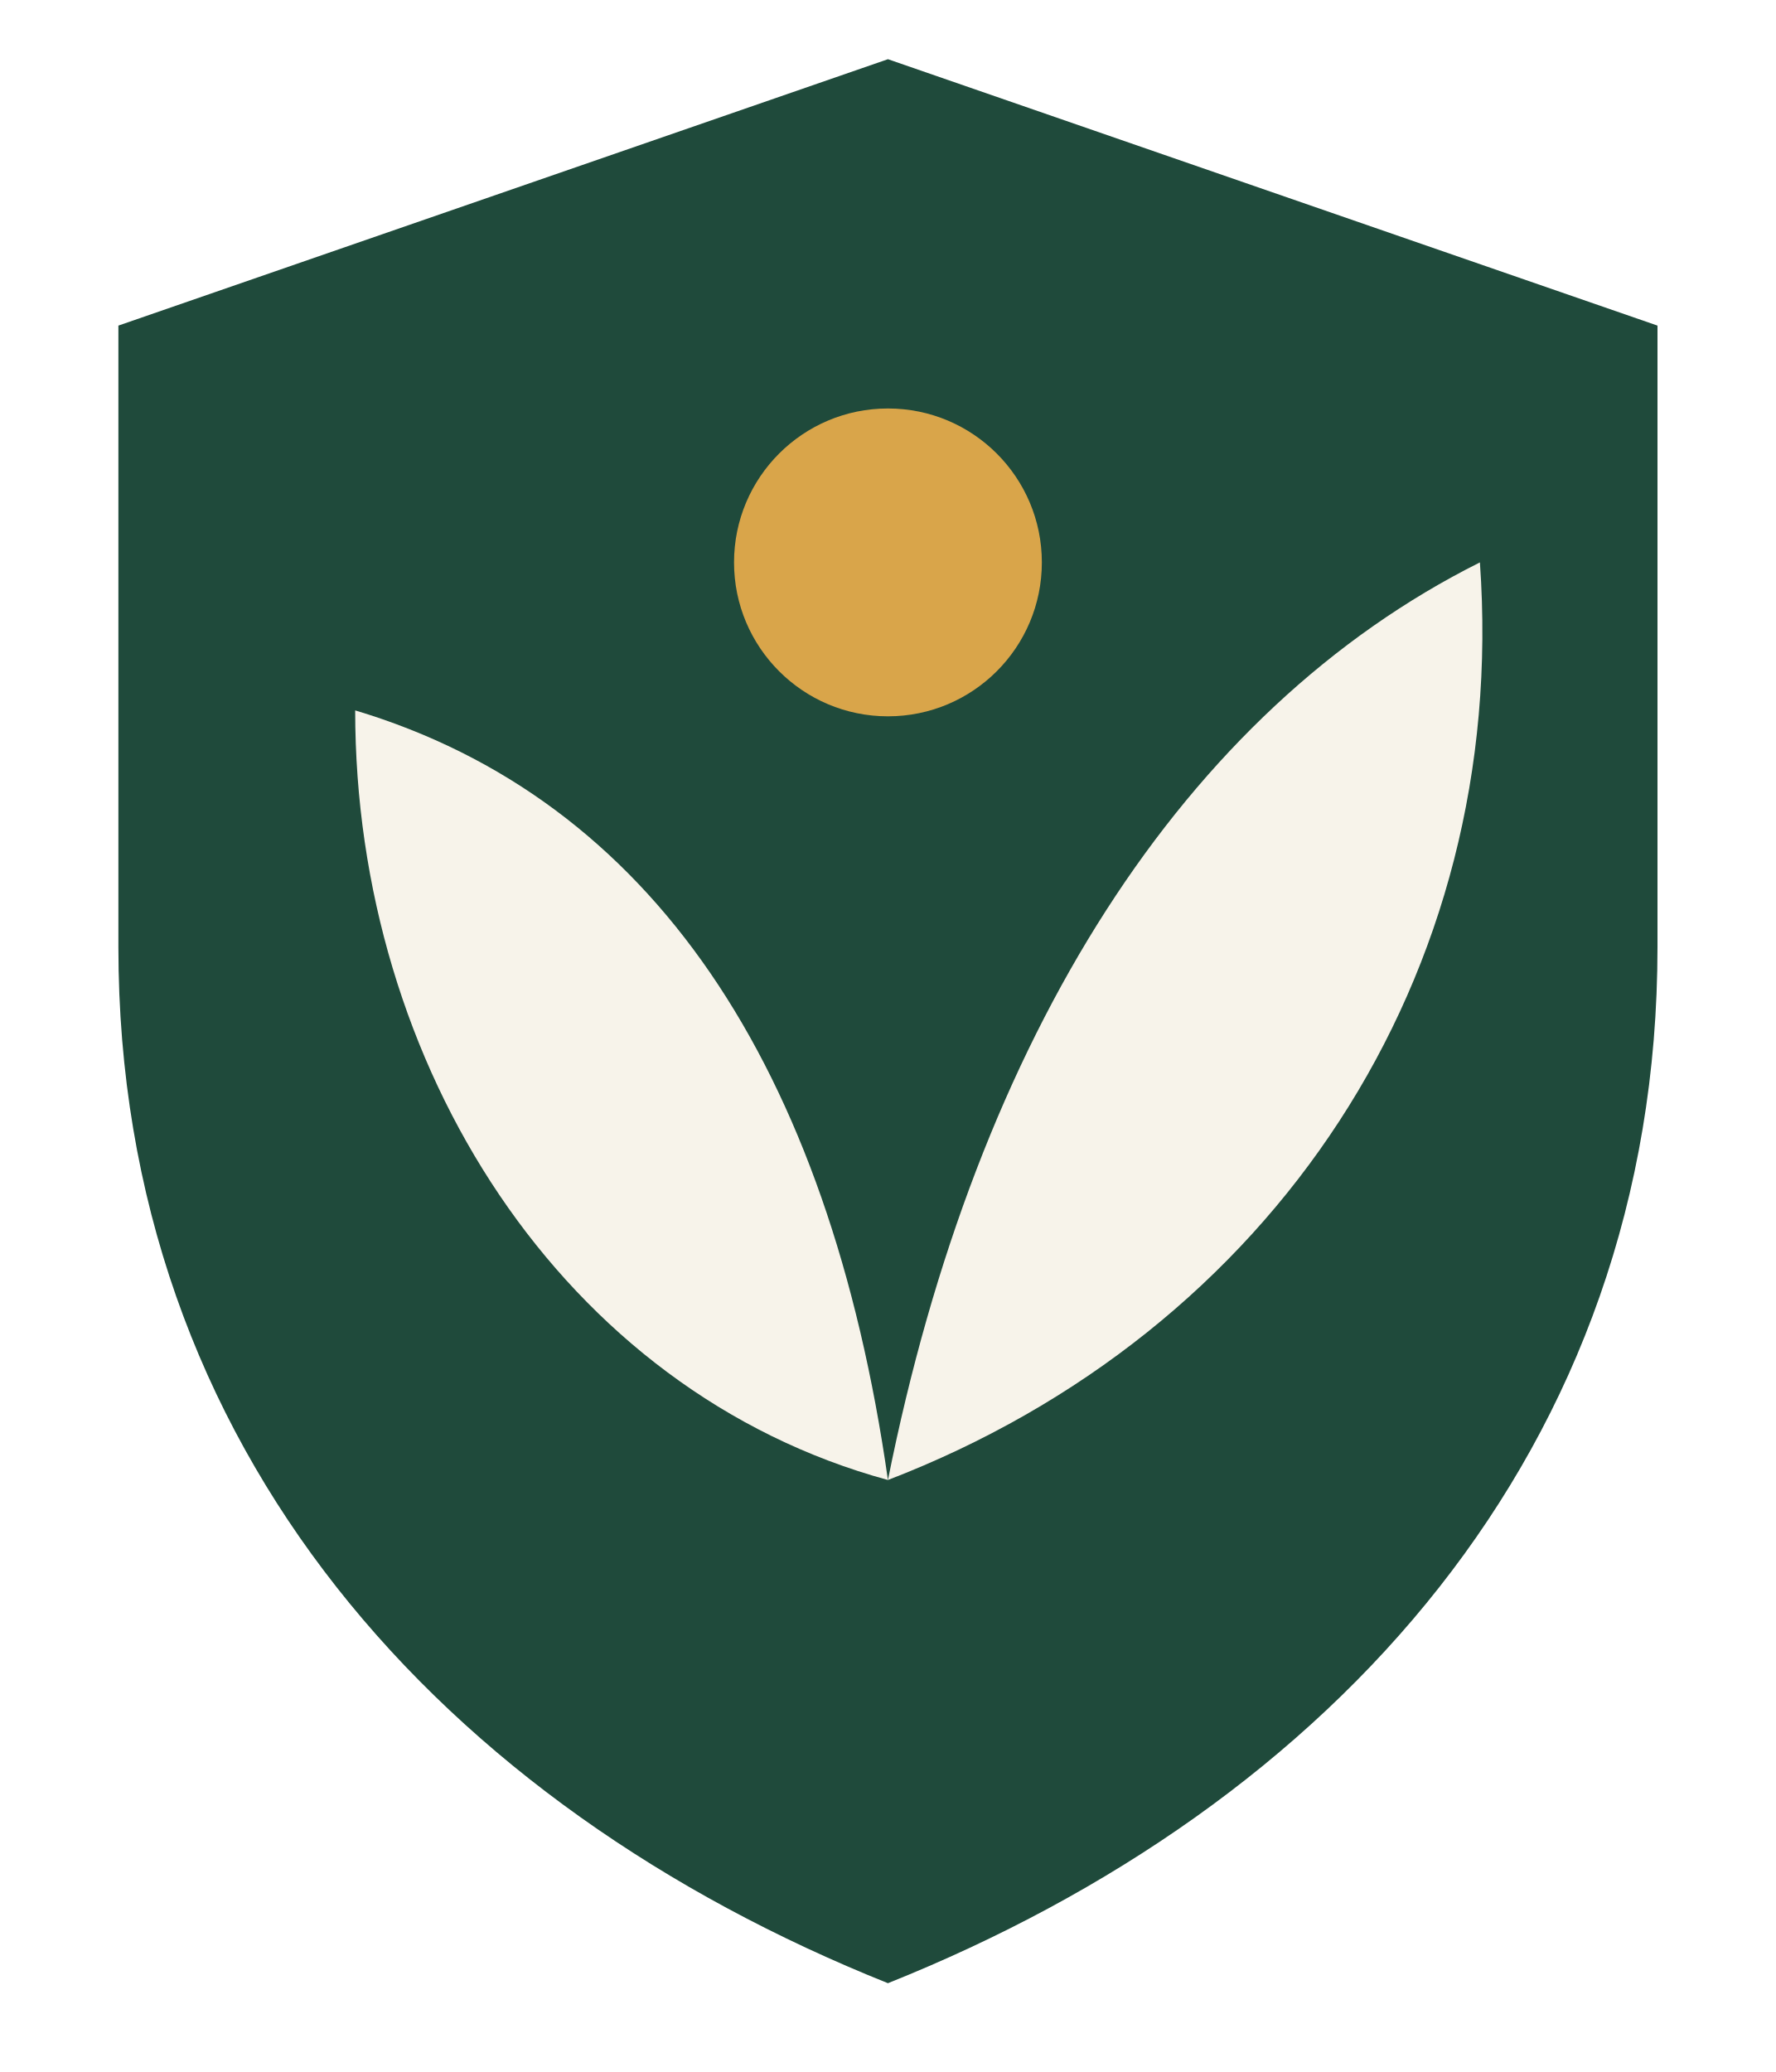
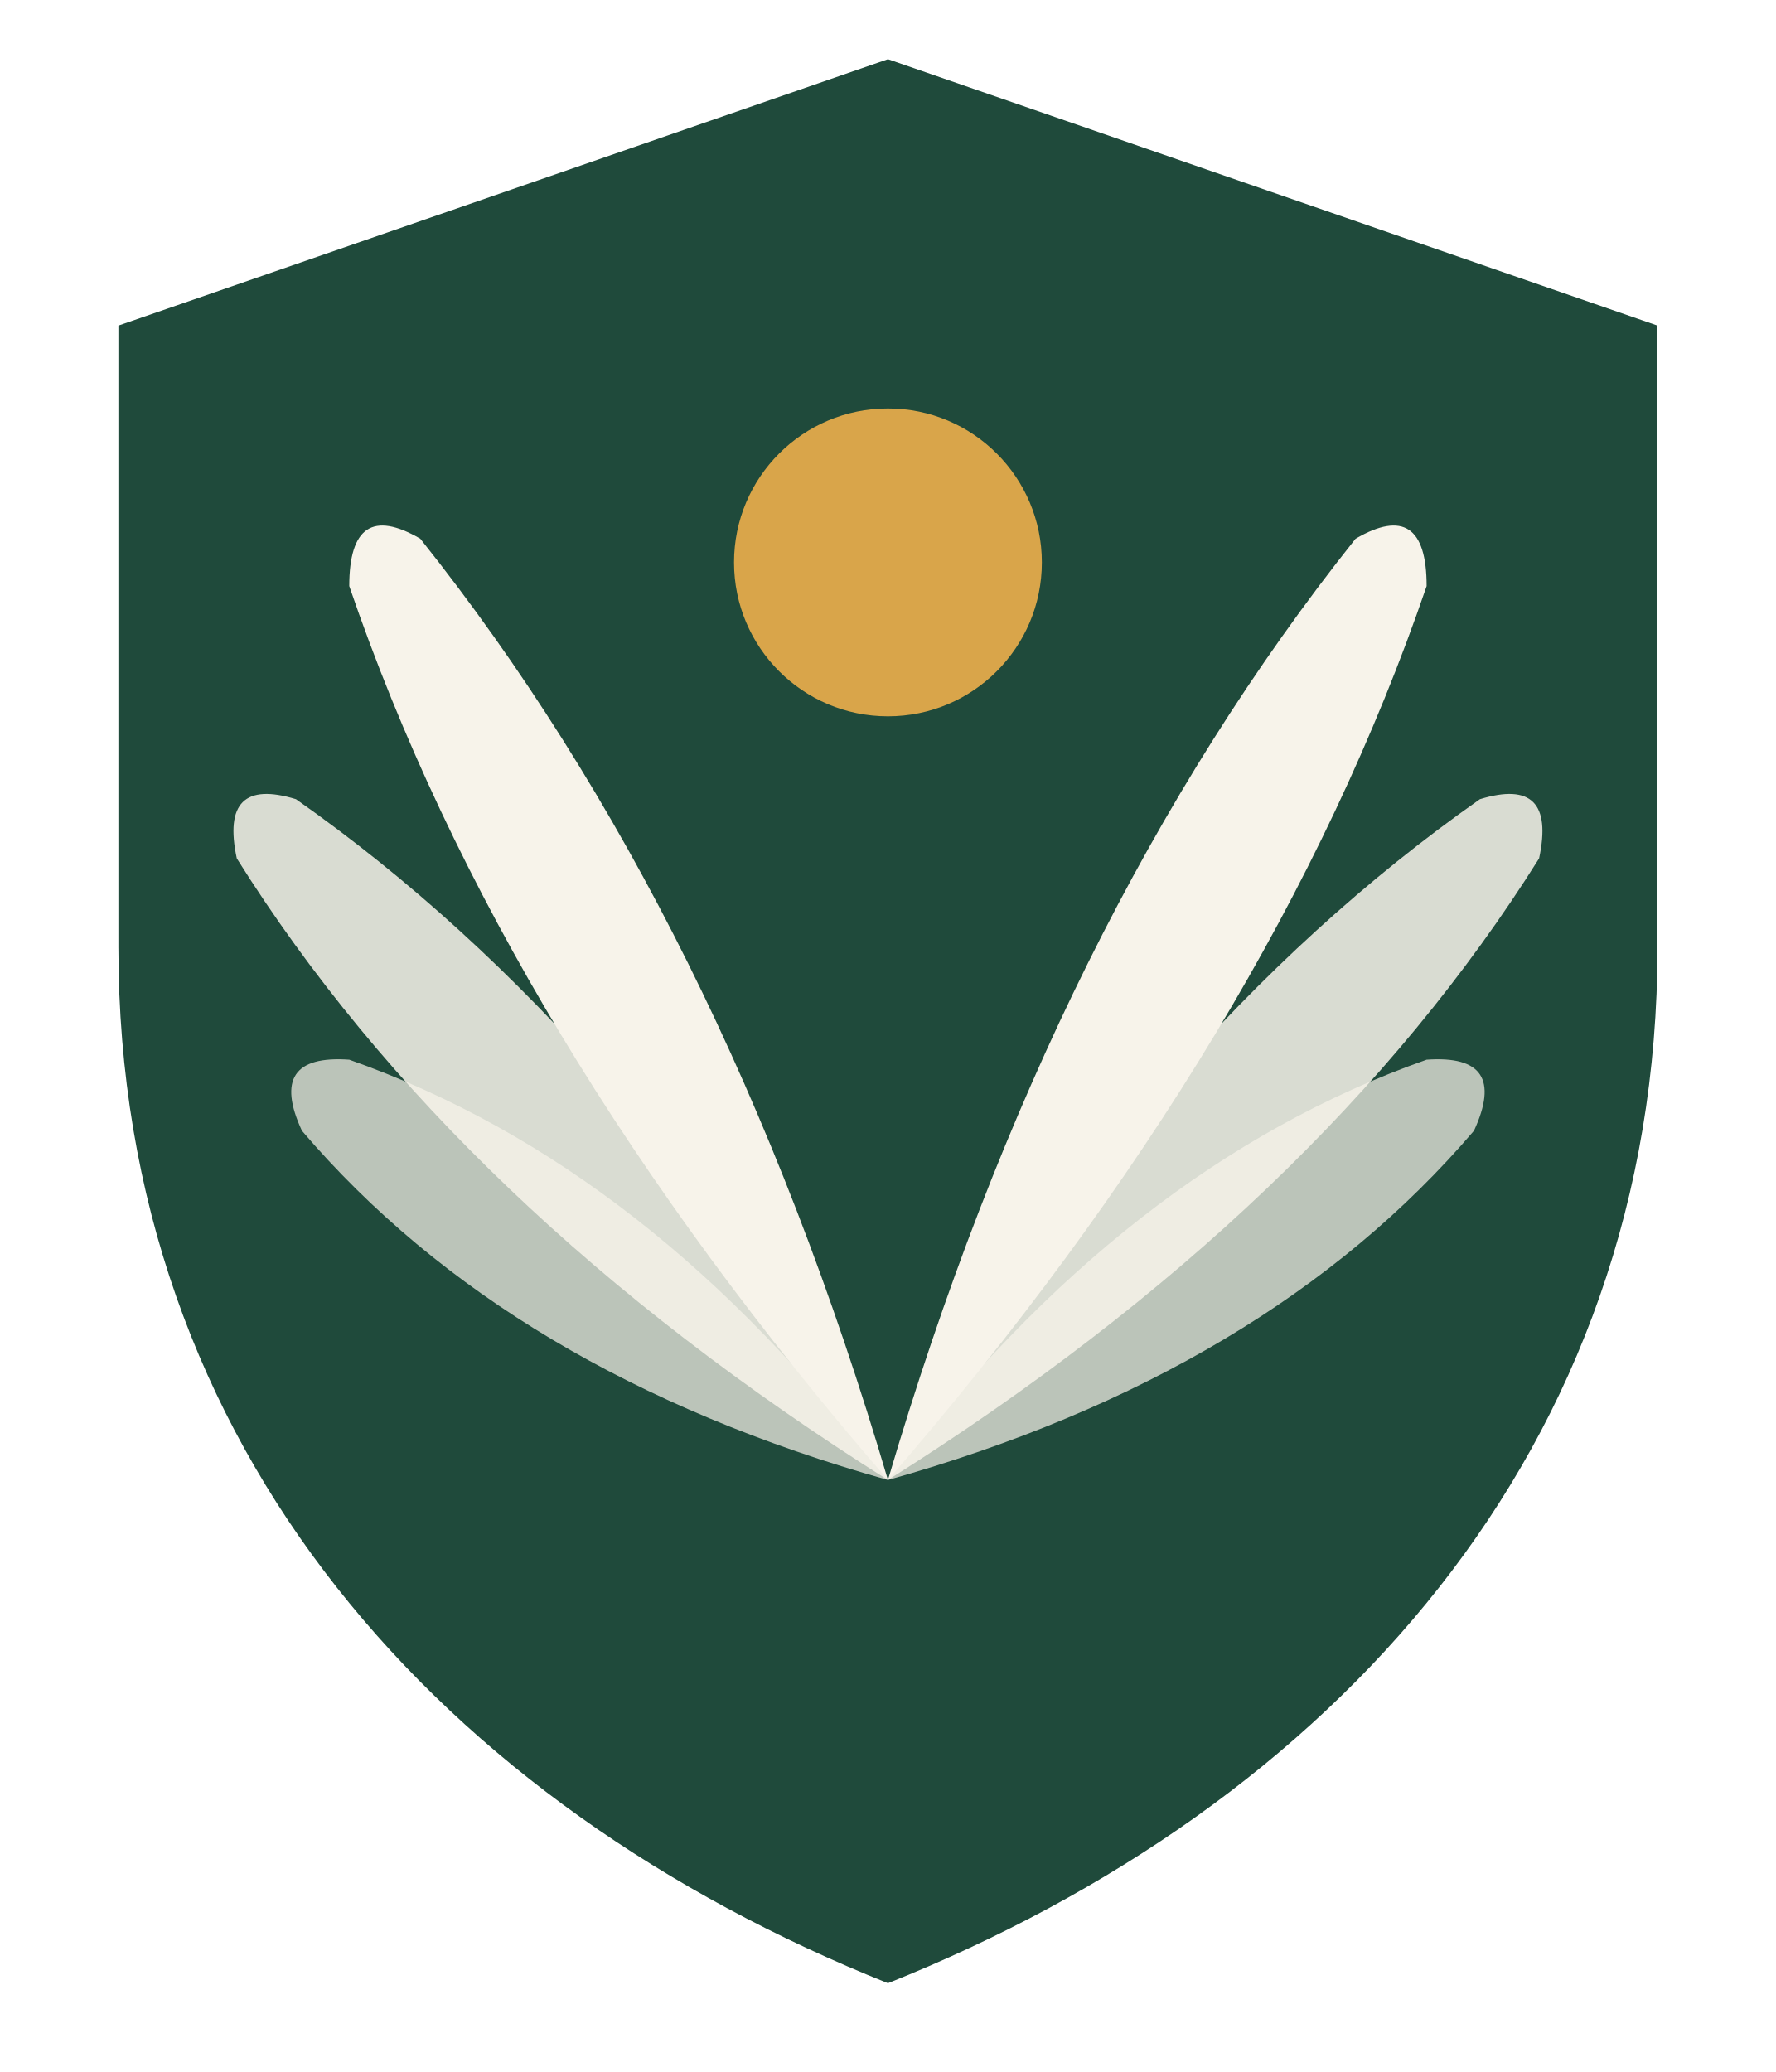
<svg xmlns="http://www.w3.org/2000/svg" viewBox="5 3 30 35">
  <path d="M20 4 L33 8.5 V19 C33 27.5 27.5 33.5 20 36.5 C12.5 33.5 7 27.5 7 19 V8.5 Z" fill="#1f4a3b" />
-   <path d="M20 28 C14.5 26.5 11 21 11 15 C16 16.5 19 21 20 28 Z" fill="#f7f3ea" />
-   <path d="M20 28 C21.5 20.5 25 15 30 12.5 C30.5 19.5 26.5 25.5 20 28 Z" fill="#f7f3ea" />
+   <g fill="#f7f3ea">
+     <path opacity="0.72" d="M20.0 28.0 Q16.0 22.7 10.9 20.9 Q9.5 20.8 10.1 22.1 Q13.6 26.2 20.0 28.0Z" />
+     <path opacity="0.72" d="M20.0 28.0 Q26.4 26.2 29.9 22.1 Q30.5 20.8 29.1 20.9 Q24.0 22.7 20.0 28.0Z" />
+     <path opacity="0.86" d="M20.0 28.0 Q15.7 20.5 10.0 16.5 Q8.7 16.1 9.0 17.5 Q12.7 23.4 20.0 28.0Z" />
+     <path opacity="0.86" d="M20.0 28.0 Q27.3 23.4 31.0 17.5 Q31.3 16.1 30.0 16.5 Q24.3 20.5 20.0 28.0Z" />
+     <path opacity="1" d="M20.0 28.0 Q17.2 18.5 12.1 12.1 Q10.9 11.4 10.9 12.9 Q13.5 20.5 20.0 28.0Z" />
+     <path opacity="1" d="M20.0 28.0 Q26.5 20.5 29.1 12.9 Q29.1 11.4 27.9 12.1 Q22.8 18.5 20.0 28.0Z" />
+   </g>
  <circle cx="20" cy="12.5" r="2.6" fill="#d9a54a" />
</svg>
